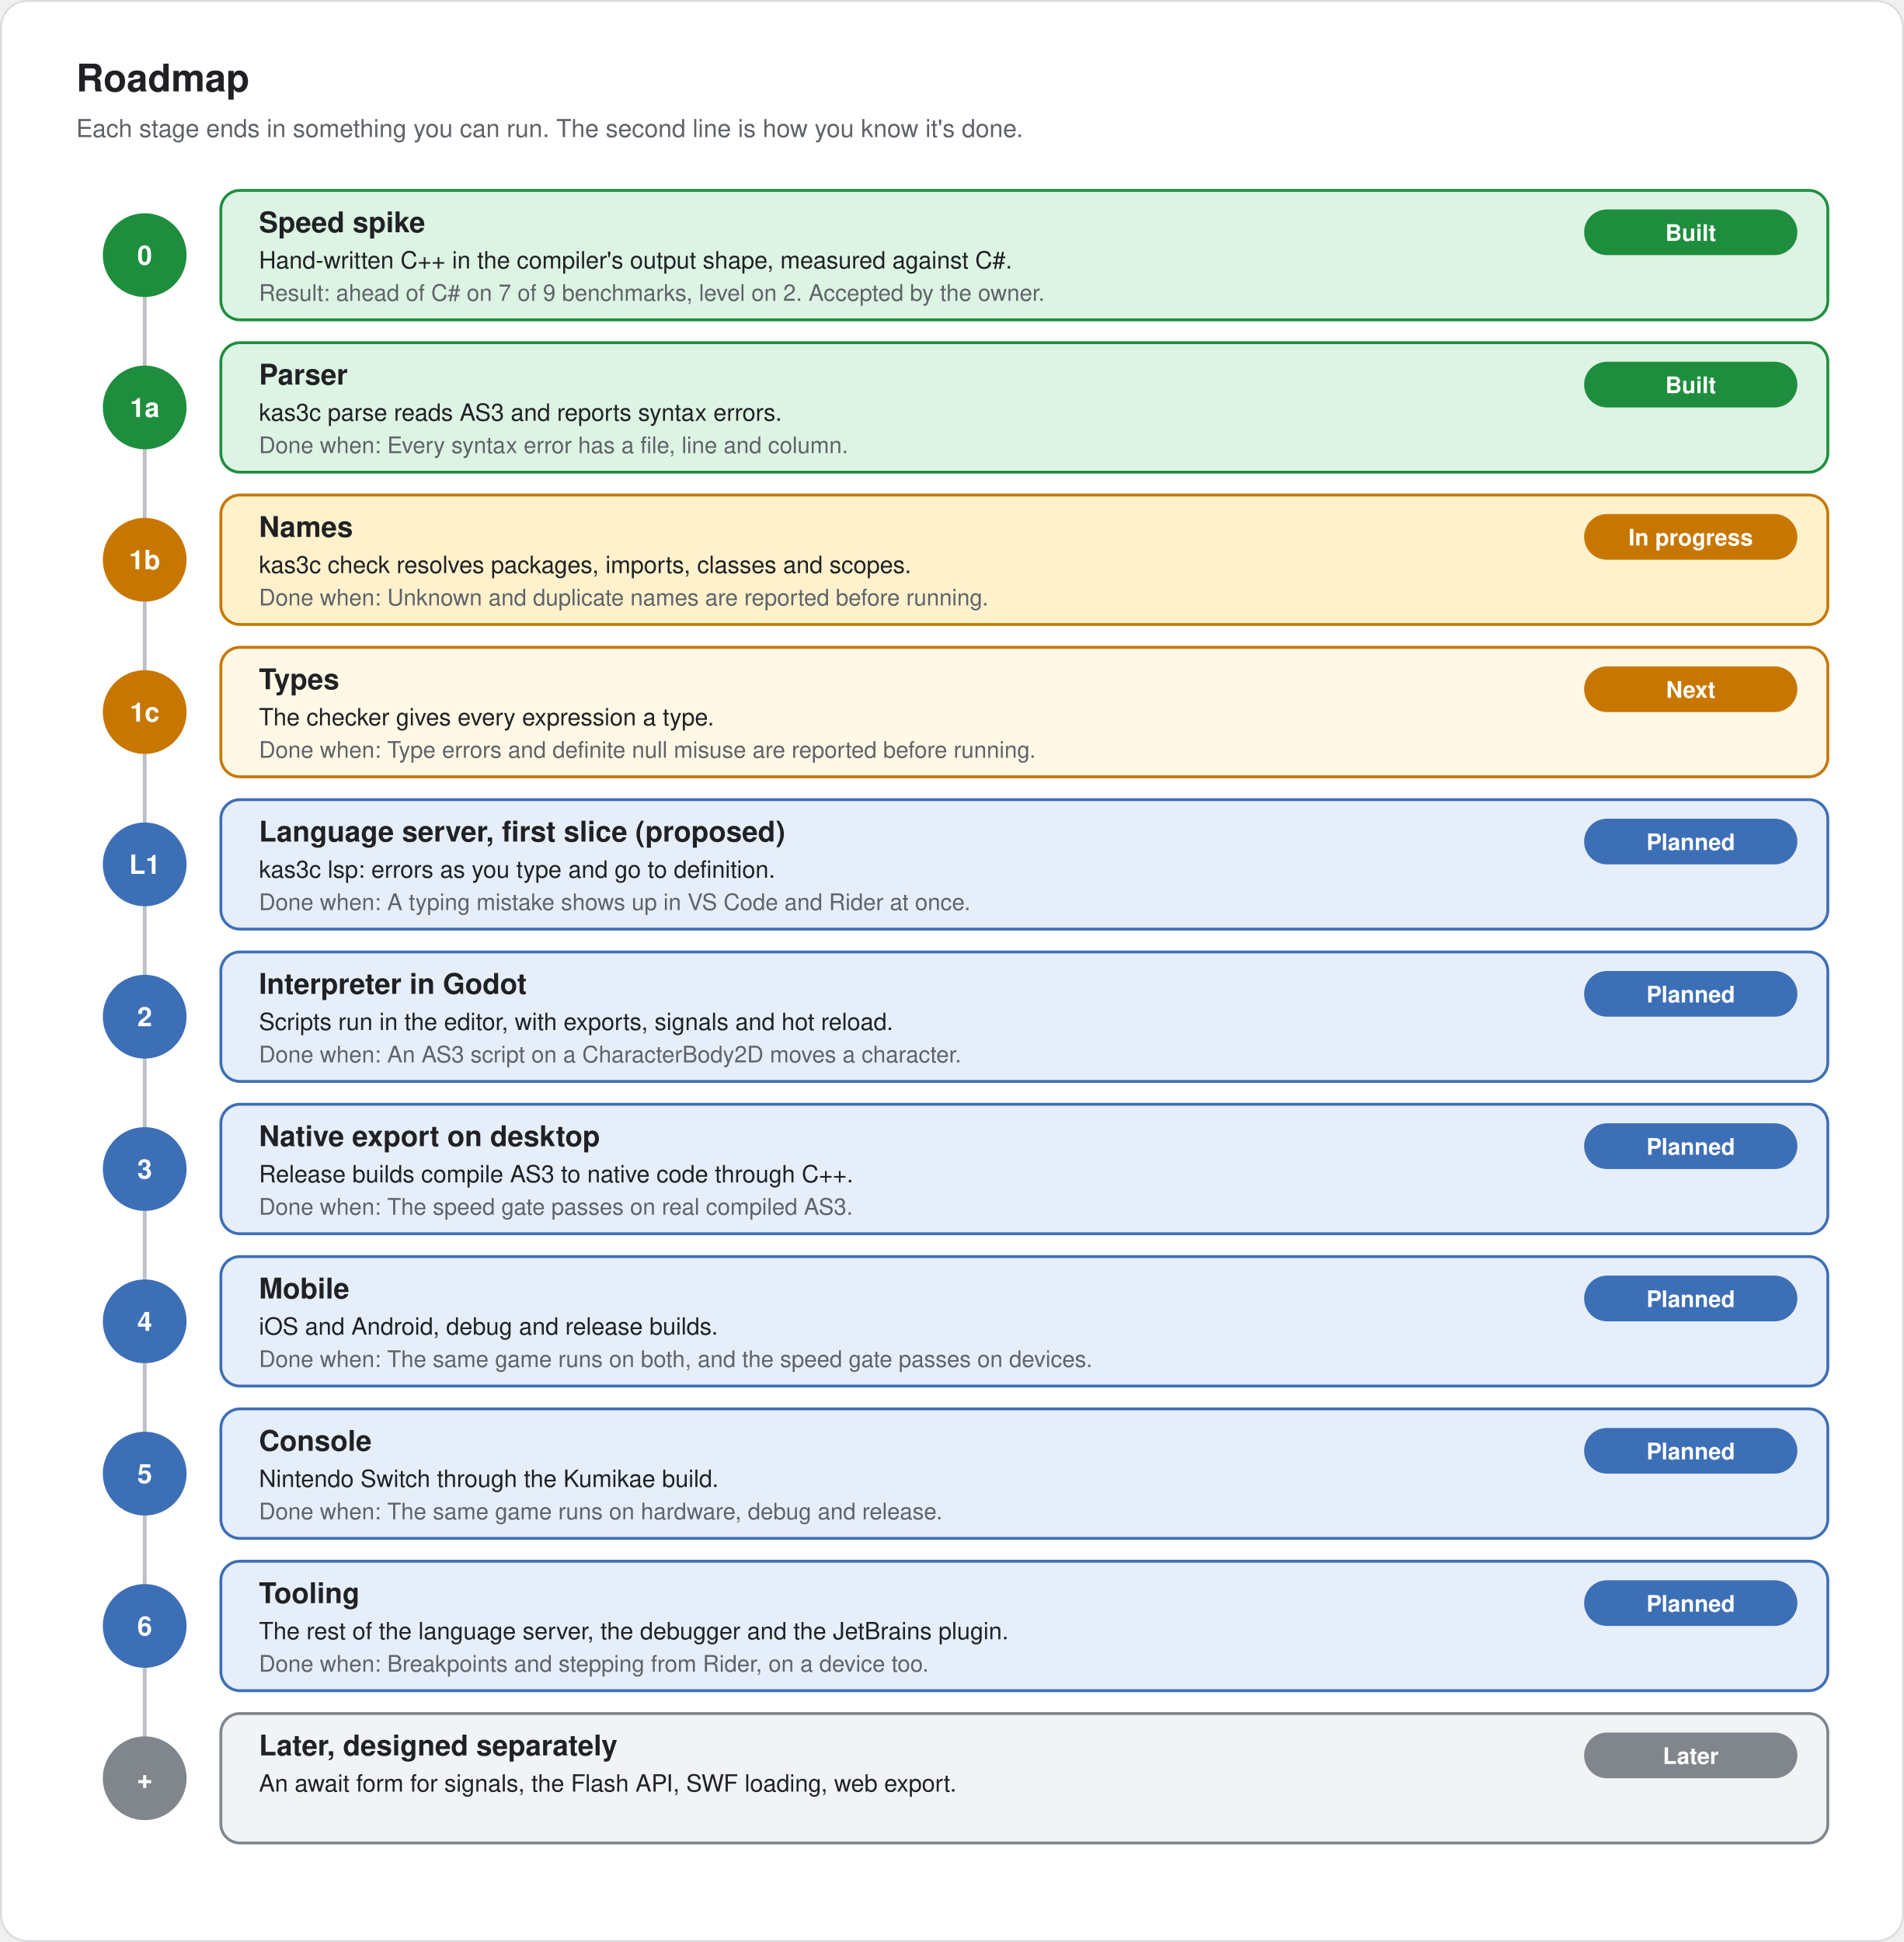
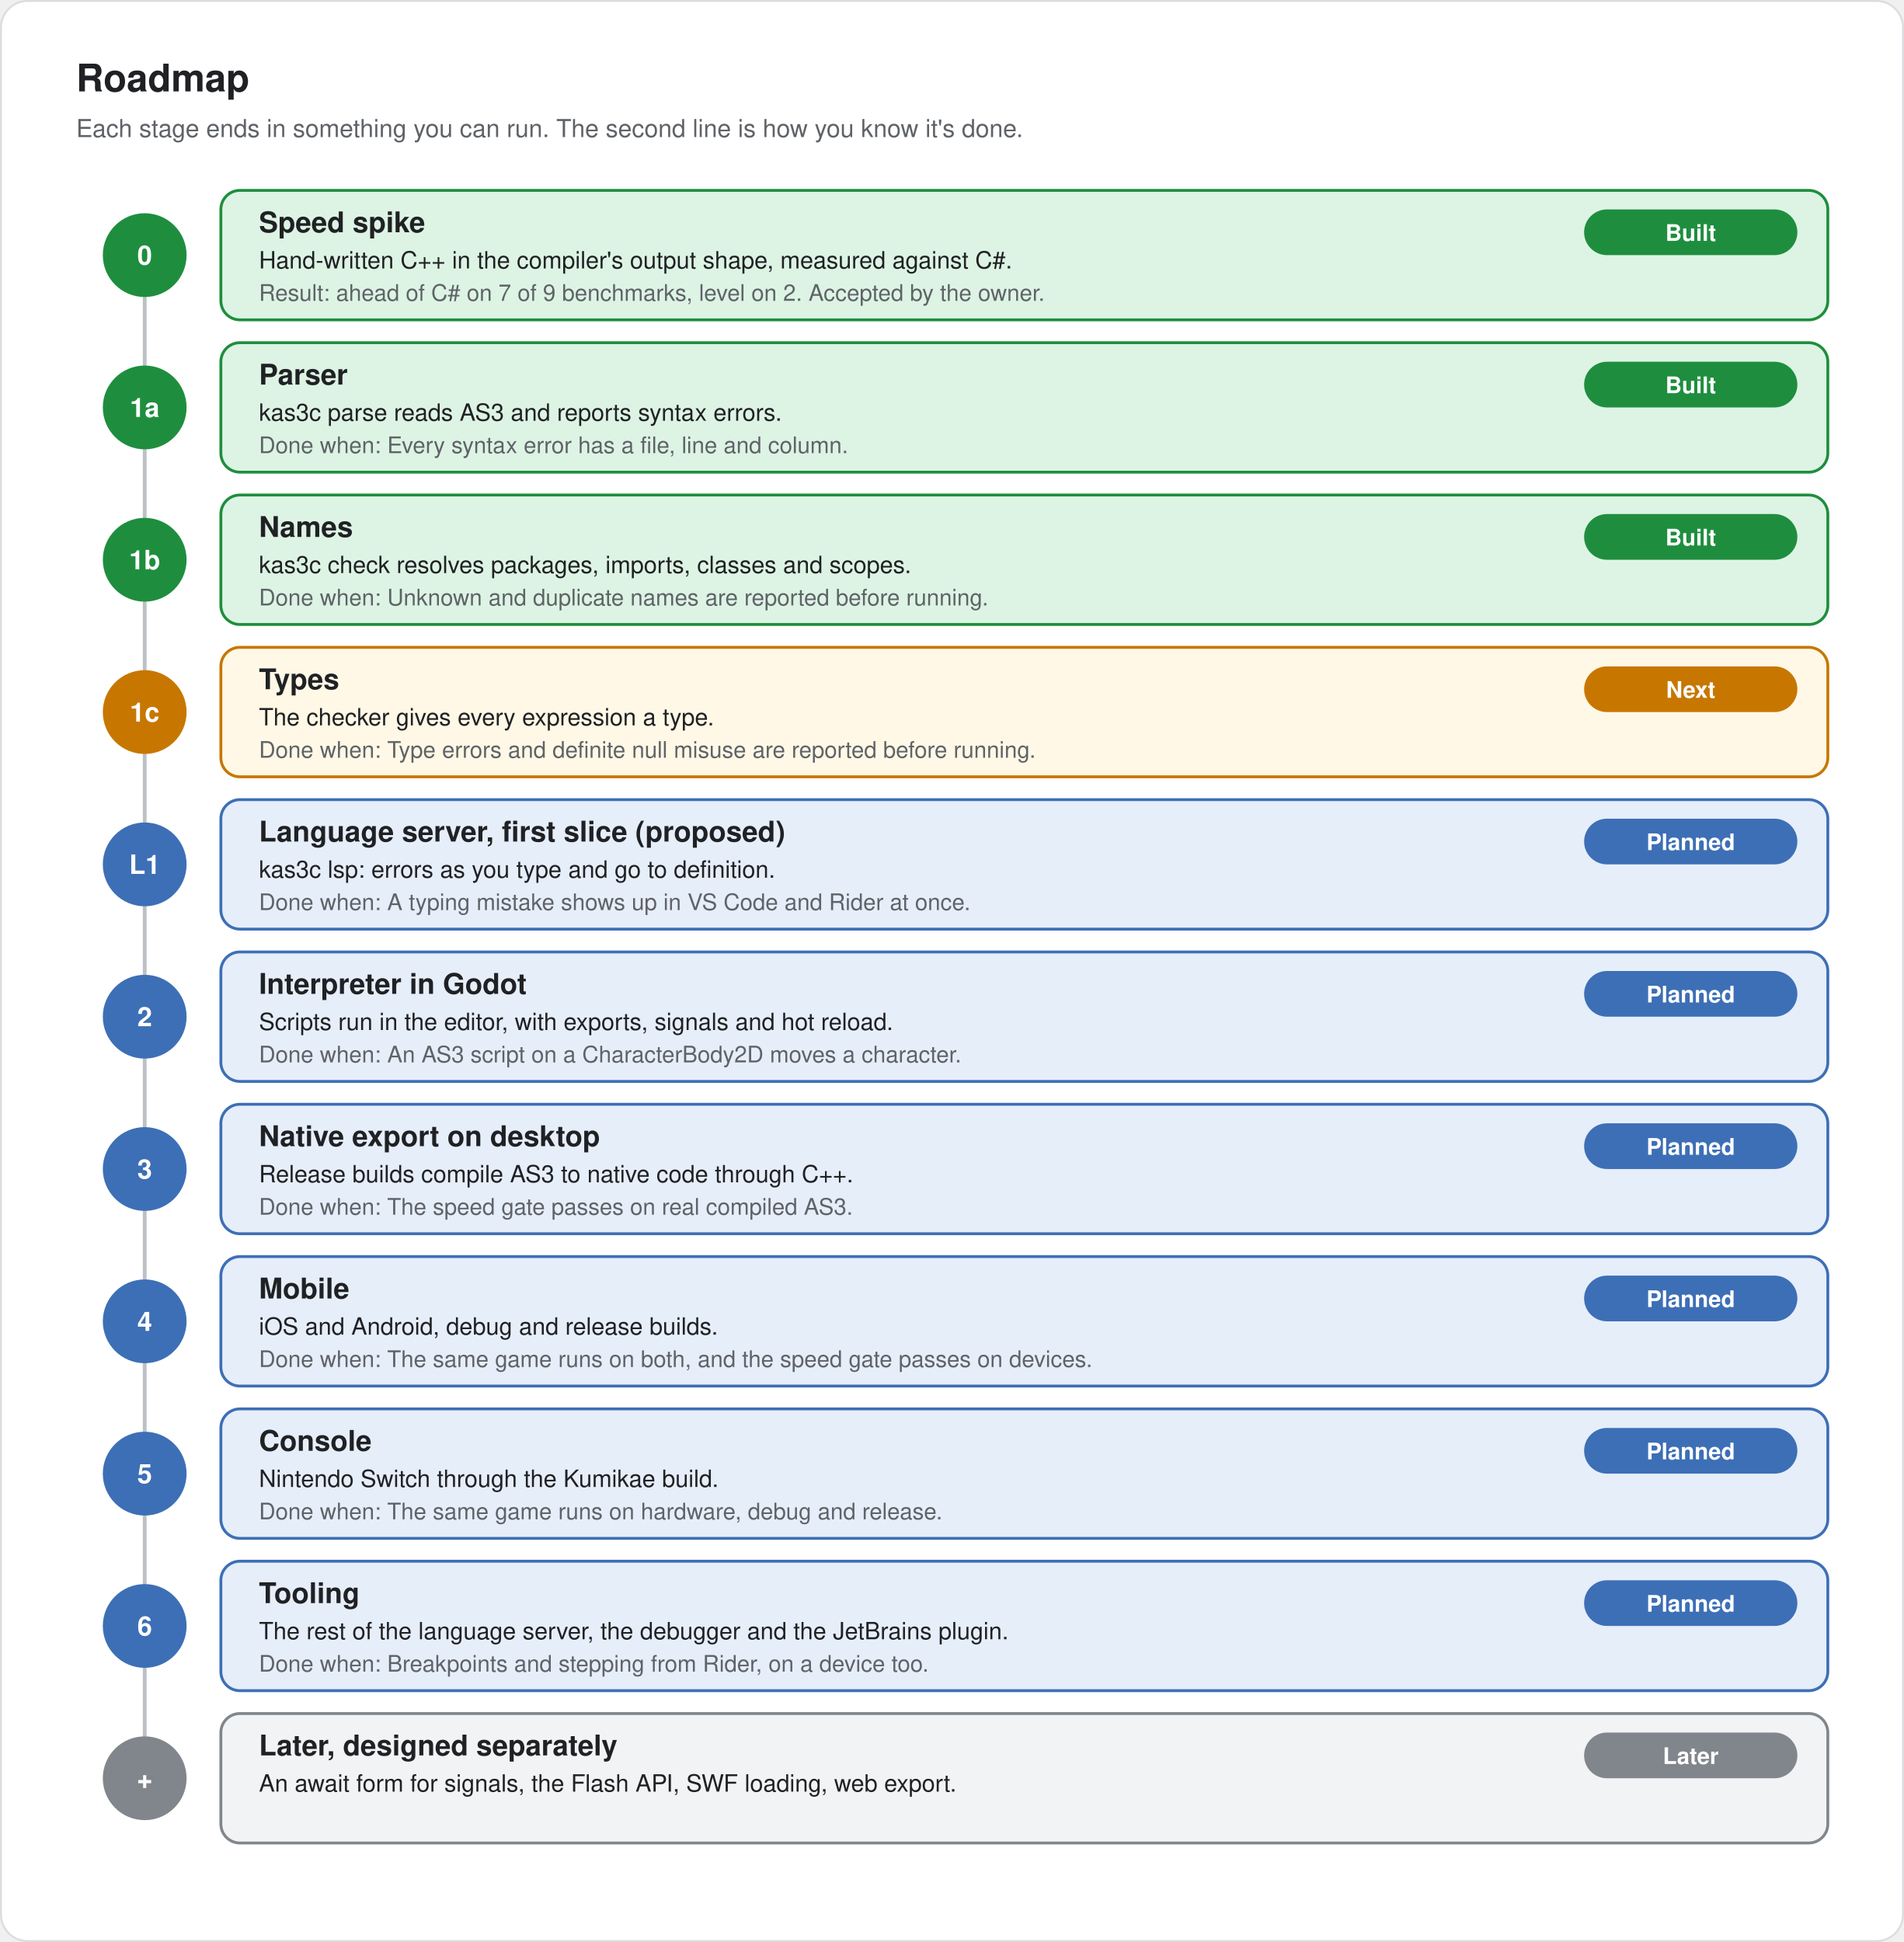
<svg xmlns="http://www.w3.org/2000/svg" viewBox="0 0 1000 1020" width="1000" height="1020" font-family="Helvetica Neue, Helvetica, Arial, sans-serif" role="img" aria-label="Roadmap">
  <defs>
    <marker id="arrow" viewBox="0 0 10 10" refX="9" refY="5" markerWidth="8" markerHeight="8" orient="auto-start-reverse">
      <path d="M0 0 L10 5 L0 10 z" fill="#5F6368" />
    </marker>
  </defs>
  <rect x="0.5" y="0.5" width="999" height="1019" rx="14" fill="#FFFFFF" stroke="#DADCE0" />
  <text x="40" y="48" font-size="20" text-anchor="start" font-weight="bold" fill="#202124">Roadmap</text>
  <text x="40" y="72" font-size="13" text-anchor="start" font-weight="normal" fill="#5F6368">Each stage ends in something you can run. The second line is how you know it's done.</text>
  <line x1="76" y1="134.0" x2="76" y2="934.0" stroke="#BDC1C6" stroke-width="2" />
  <rect x="116" y="100" width="844" height="68" rx="10" fill="#DDF4E4" stroke="#1E8E3E" stroke-width="1.5" />
  <circle cx="76" cy="134.0" r="22" fill="#1E8E3E" />
  <text x="76" y="139.0" font-size="14" text-anchor="middle" font-weight="bold" fill="#FFFFFF">0</text>
  <text x="136" y="122" font-size="15" text-anchor="start" font-weight="bold" fill="#202124">Speed spike</text>
  <text x="136" y="141" font-size="12.5" text-anchor="start" font-weight="normal" fill="#202124">Hand-written C++ in the compiler's output shape, measured against C#.</text>
  <text x="136" y="158" font-size="12" text-anchor="start" font-weight="normal" fill="#5F6368">Result: ahead of C# on 7 of 9 benchmarks, level on 2. Accepted by the owner.</text>
  <rect x="832" y="110" width="112" height="24" rx="12.0" fill="#1E8E3E" />
  <text x="888.0" y="126.5" font-size="12" text-anchor="middle" font-weight="bold" fill="#FFFFFF">Built</text>
  <rect x="116" y="180" width="844" height="68" rx="10" fill="#DDF4E4" stroke="#1E8E3E" stroke-width="1.5" />
  <circle cx="76" cy="214.0" r="22" fill="#1E8E3E" />
  <text x="76" y="219.0" font-size="14" text-anchor="middle" font-weight="bold" fill="#FFFFFF">1a</text>
  <text x="136" y="202" font-size="15" text-anchor="start" font-weight="bold" fill="#202124">Parser</text>
  <text x="136" y="221" font-size="12.5" text-anchor="start" font-weight="normal" fill="#202124">kas3c parse reads AS3 and reports syntax errors.</text>
  <text x="136" y="238" font-size="12" text-anchor="start" font-weight="normal" fill="#5F6368">Done when: Every syntax error has a file, line and column.</text>
  <rect x="832" y="190" width="112" height="24" rx="12.0" fill="#1E8E3E" />
  <text x="888.0" y="206.5" font-size="12" text-anchor="middle" font-weight="bold" fill="#FFFFFF">Built</text>
-   <rect x="116" y="260" width="844" height="68" rx="10" fill="#FFF1CC" stroke="#C77700" stroke-width="1.5" />
-   <circle cx="76" cy="294.0" r="22" fill="#C77700" />
+   <rect x="116" y="260" width="844" height="68" rx="10" fill="#DDF4E4" stroke="#1E8E3E" stroke-width="1.5" />
+   <circle cx="76" cy="294.0" r="22" fill="#1E8E3E" />
  <text x="76" y="299.0" font-size="14" text-anchor="middle" font-weight="bold" fill="#FFFFFF">1b</text>
  <text x="136" y="282" font-size="15" text-anchor="start" font-weight="bold" fill="#202124">Names</text>
  <text x="136" y="301" font-size="12.5" text-anchor="start" font-weight="normal" fill="#202124">kas3c check resolves packages, imports, classes and scopes.</text>
  <text x="136" y="318" font-size="12" text-anchor="start" font-weight="normal" fill="#5F6368">Done when: Unknown and duplicate names are reported before running.</text>
-   <rect x="832" y="270" width="112" height="24" rx="12.0" fill="#C77700" />
-   <text x="888.0" y="286.5" font-size="12" text-anchor="middle" font-weight="bold" fill="#FFFFFF">In progress</text>
+   <rect x="832" y="270" width="112" height="24" rx="12.0" fill="#1E8E3E" />
+   <text x="888.0" y="286.5" font-size="12" text-anchor="middle" font-weight="bold" fill="#FFFFFF">Built</text>
  <rect x="116" y="340" width="844" height="68" rx="10" fill="#FFF8E6" stroke="#C77700" stroke-width="1.5" />
  <circle cx="76" cy="374.0" r="22" fill="#C77700" />
  <text x="76" y="379.0" font-size="14" text-anchor="middle" font-weight="bold" fill="#FFFFFF">1c</text>
  <text x="136" y="362" font-size="15" text-anchor="start" font-weight="bold" fill="#202124">Types</text>
  <text x="136" y="381" font-size="12.5" text-anchor="start" font-weight="normal" fill="#202124">The checker gives every expression a type.</text>
  <text x="136" y="398" font-size="12" text-anchor="start" font-weight="normal" fill="#5F6368">Done when: Type errors and definite null misuse are reported before running.</text>
  <rect x="832" y="350" width="112" height="24" rx="12.0" fill="#C77700" />
  <text x="888.0" y="366.5" font-size="12" text-anchor="middle" font-weight="bold" fill="#FFFFFF">Next</text>
  <rect x="116" y="420" width="844" height="68" rx="10" fill="#E6EEFA" stroke="#3D6FB6" stroke-width="1.5" />
  <circle cx="76" cy="454.0" r="22" fill="#3D6FB6" />
  <text x="76" y="459.0" font-size="14" text-anchor="middle" font-weight="bold" fill="#FFFFFF">L1</text>
  <text x="136" y="442" font-size="15" text-anchor="start" font-weight="bold" fill="#202124">Language server, first slice (proposed)</text>
  <text x="136" y="461" font-size="12.5" text-anchor="start" font-weight="normal" fill="#202124">kas3c lsp: errors as you type and go to definition.</text>
  <text x="136" y="478" font-size="12" text-anchor="start" font-weight="normal" fill="#5F6368">Done when: A typing mistake shows up in VS Code and Rider at once.</text>
  <rect x="832" y="430" width="112" height="24" rx="12.0" fill="#3D6FB6" />
  <text x="888.0" y="446.5" font-size="12" text-anchor="middle" font-weight="bold" fill="#FFFFFF">Planned</text>
  <rect x="116" y="500" width="844" height="68" rx="10" fill="#E6EEFA" stroke="#3D6FB6" stroke-width="1.5" />
  <circle cx="76" cy="534.0" r="22" fill="#3D6FB6" />
  <text x="76" y="539.0" font-size="14" text-anchor="middle" font-weight="bold" fill="#FFFFFF">2</text>
  <text x="136" y="522" font-size="15" text-anchor="start" font-weight="bold" fill="#202124">Interpreter in Godot</text>
  <text x="136" y="541" font-size="12.5" text-anchor="start" font-weight="normal" fill="#202124">Scripts run in the editor, with exports, signals and hot reload.</text>
  <text x="136" y="558" font-size="12" text-anchor="start" font-weight="normal" fill="#5F6368">Done when: An AS3 script on a CharacterBody2D moves a character.</text>
  <rect x="832" y="510" width="112" height="24" rx="12.0" fill="#3D6FB6" />
  <text x="888.0" y="526.5" font-size="12" text-anchor="middle" font-weight="bold" fill="#FFFFFF">Planned</text>
  <rect x="116" y="580" width="844" height="68" rx="10" fill="#E6EEFA" stroke="#3D6FB6" stroke-width="1.5" />
  <circle cx="76" cy="614.0" r="22" fill="#3D6FB6" />
  <text x="76" y="619.0" font-size="14" text-anchor="middle" font-weight="bold" fill="#FFFFFF">3</text>
  <text x="136" y="602" font-size="15" text-anchor="start" font-weight="bold" fill="#202124">Native export on desktop</text>
  <text x="136" y="621" font-size="12.5" text-anchor="start" font-weight="normal" fill="#202124">Release builds compile AS3 to native code through C++.</text>
  <text x="136" y="638" font-size="12" text-anchor="start" font-weight="normal" fill="#5F6368">Done when: The speed gate passes on real compiled AS3.</text>
  <rect x="832" y="590" width="112" height="24" rx="12.0" fill="#3D6FB6" />
  <text x="888.0" y="606.5" font-size="12" text-anchor="middle" font-weight="bold" fill="#FFFFFF">Planned</text>
  <rect x="116" y="660" width="844" height="68" rx="10" fill="#E6EEFA" stroke="#3D6FB6" stroke-width="1.5" />
  <circle cx="76" cy="694.0" r="22" fill="#3D6FB6" />
  <text x="76" y="699.0" font-size="14" text-anchor="middle" font-weight="bold" fill="#FFFFFF">4</text>
  <text x="136" y="682" font-size="15" text-anchor="start" font-weight="bold" fill="#202124">Mobile</text>
  <text x="136" y="701" font-size="12.5" text-anchor="start" font-weight="normal" fill="#202124">iOS and Android, debug and release builds.</text>
  <text x="136" y="718" font-size="12" text-anchor="start" font-weight="normal" fill="#5F6368">Done when: The same game runs on both, and the speed gate passes on devices.</text>
  <rect x="832" y="670" width="112" height="24" rx="12.0" fill="#3D6FB6" />
  <text x="888.0" y="686.5" font-size="12" text-anchor="middle" font-weight="bold" fill="#FFFFFF">Planned</text>
  <rect x="116" y="740" width="844" height="68" rx="10" fill="#E6EEFA" stroke="#3D6FB6" stroke-width="1.5" />
  <circle cx="76" cy="774.0" r="22" fill="#3D6FB6" />
  <text x="76" y="779.0" font-size="14" text-anchor="middle" font-weight="bold" fill="#FFFFFF">5</text>
  <text x="136" y="762" font-size="15" text-anchor="start" font-weight="bold" fill="#202124">Console</text>
  <text x="136" y="781" font-size="12.5" text-anchor="start" font-weight="normal" fill="#202124">Nintendo Switch through the Kumikae build.</text>
  <text x="136" y="798" font-size="12" text-anchor="start" font-weight="normal" fill="#5F6368">Done when: The same game runs on hardware, debug and release.</text>
  <rect x="832" y="750" width="112" height="24" rx="12.0" fill="#3D6FB6" />
  <text x="888.0" y="766.5" font-size="12" text-anchor="middle" font-weight="bold" fill="#FFFFFF">Planned</text>
  <rect x="116" y="820" width="844" height="68" rx="10" fill="#E6EEFA" stroke="#3D6FB6" stroke-width="1.5" />
  <circle cx="76" cy="854.0" r="22" fill="#3D6FB6" />
  <text x="76" y="859.0" font-size="14" text-anchor="middle" font-weight="bold" fill="#FFFFFF">6</text>
  <text x="136" y="842" font-size="15" text-anchor="start" font-weight="bold" fill="#202124">Tooling</text>
  <text x="136" y="861" font-size="12.5" text-anchor="start" font-weight="normal" fill="#202124">The rest of the language server, the debugger and the JetBrains plugin.</text>
  <text x="136" y="878" font-size="12" text-anchor="start" font-weight="normal" fill="#5F6368">Done when: Breakpoints and stepping from Rider, on a device too.</text>
  <rect x="832" y="830" width="112" height="24" rx="12.0" fill="#3D6FB6" />
  <text x="888.0" y="846.5" font-size="12" text-anchor="middle" font-weight="bold" fill="#FFFFFF">Planned</text>
  <rect x="116" y="900" width="844" height="68" rx="10" fill="#F1F3F4" stroke="#80868B" stroke-width="1.5" />
  <circle cx="76" cy="934.0" r="22" fill="#80868B" />
  <text x="76" y="939.0" font-size="14" text-anchor="middle" font-weight="bold" fill="#FFFFFF">+</text>
  <text x="136" y="922" font-size="15" text-anchor="start" font-weight="bold" fill="#202124">Later, designed separately</text>
  <text x="136" y="941" font-size="12.5" text-anchor="start" font-weight="normal" fill="#202124">An await form for signals, the Flash API, SWF loading, web export.</text>
  <rect x="832" y="910" width="112" height="24" rx="12.0" fill="#80868B" />
  <text x="888.0" y="926.5" font-size="12" text-anchor="middle" font-weight="bold" fill="#FFFFFF">Later</text>
</svg>
